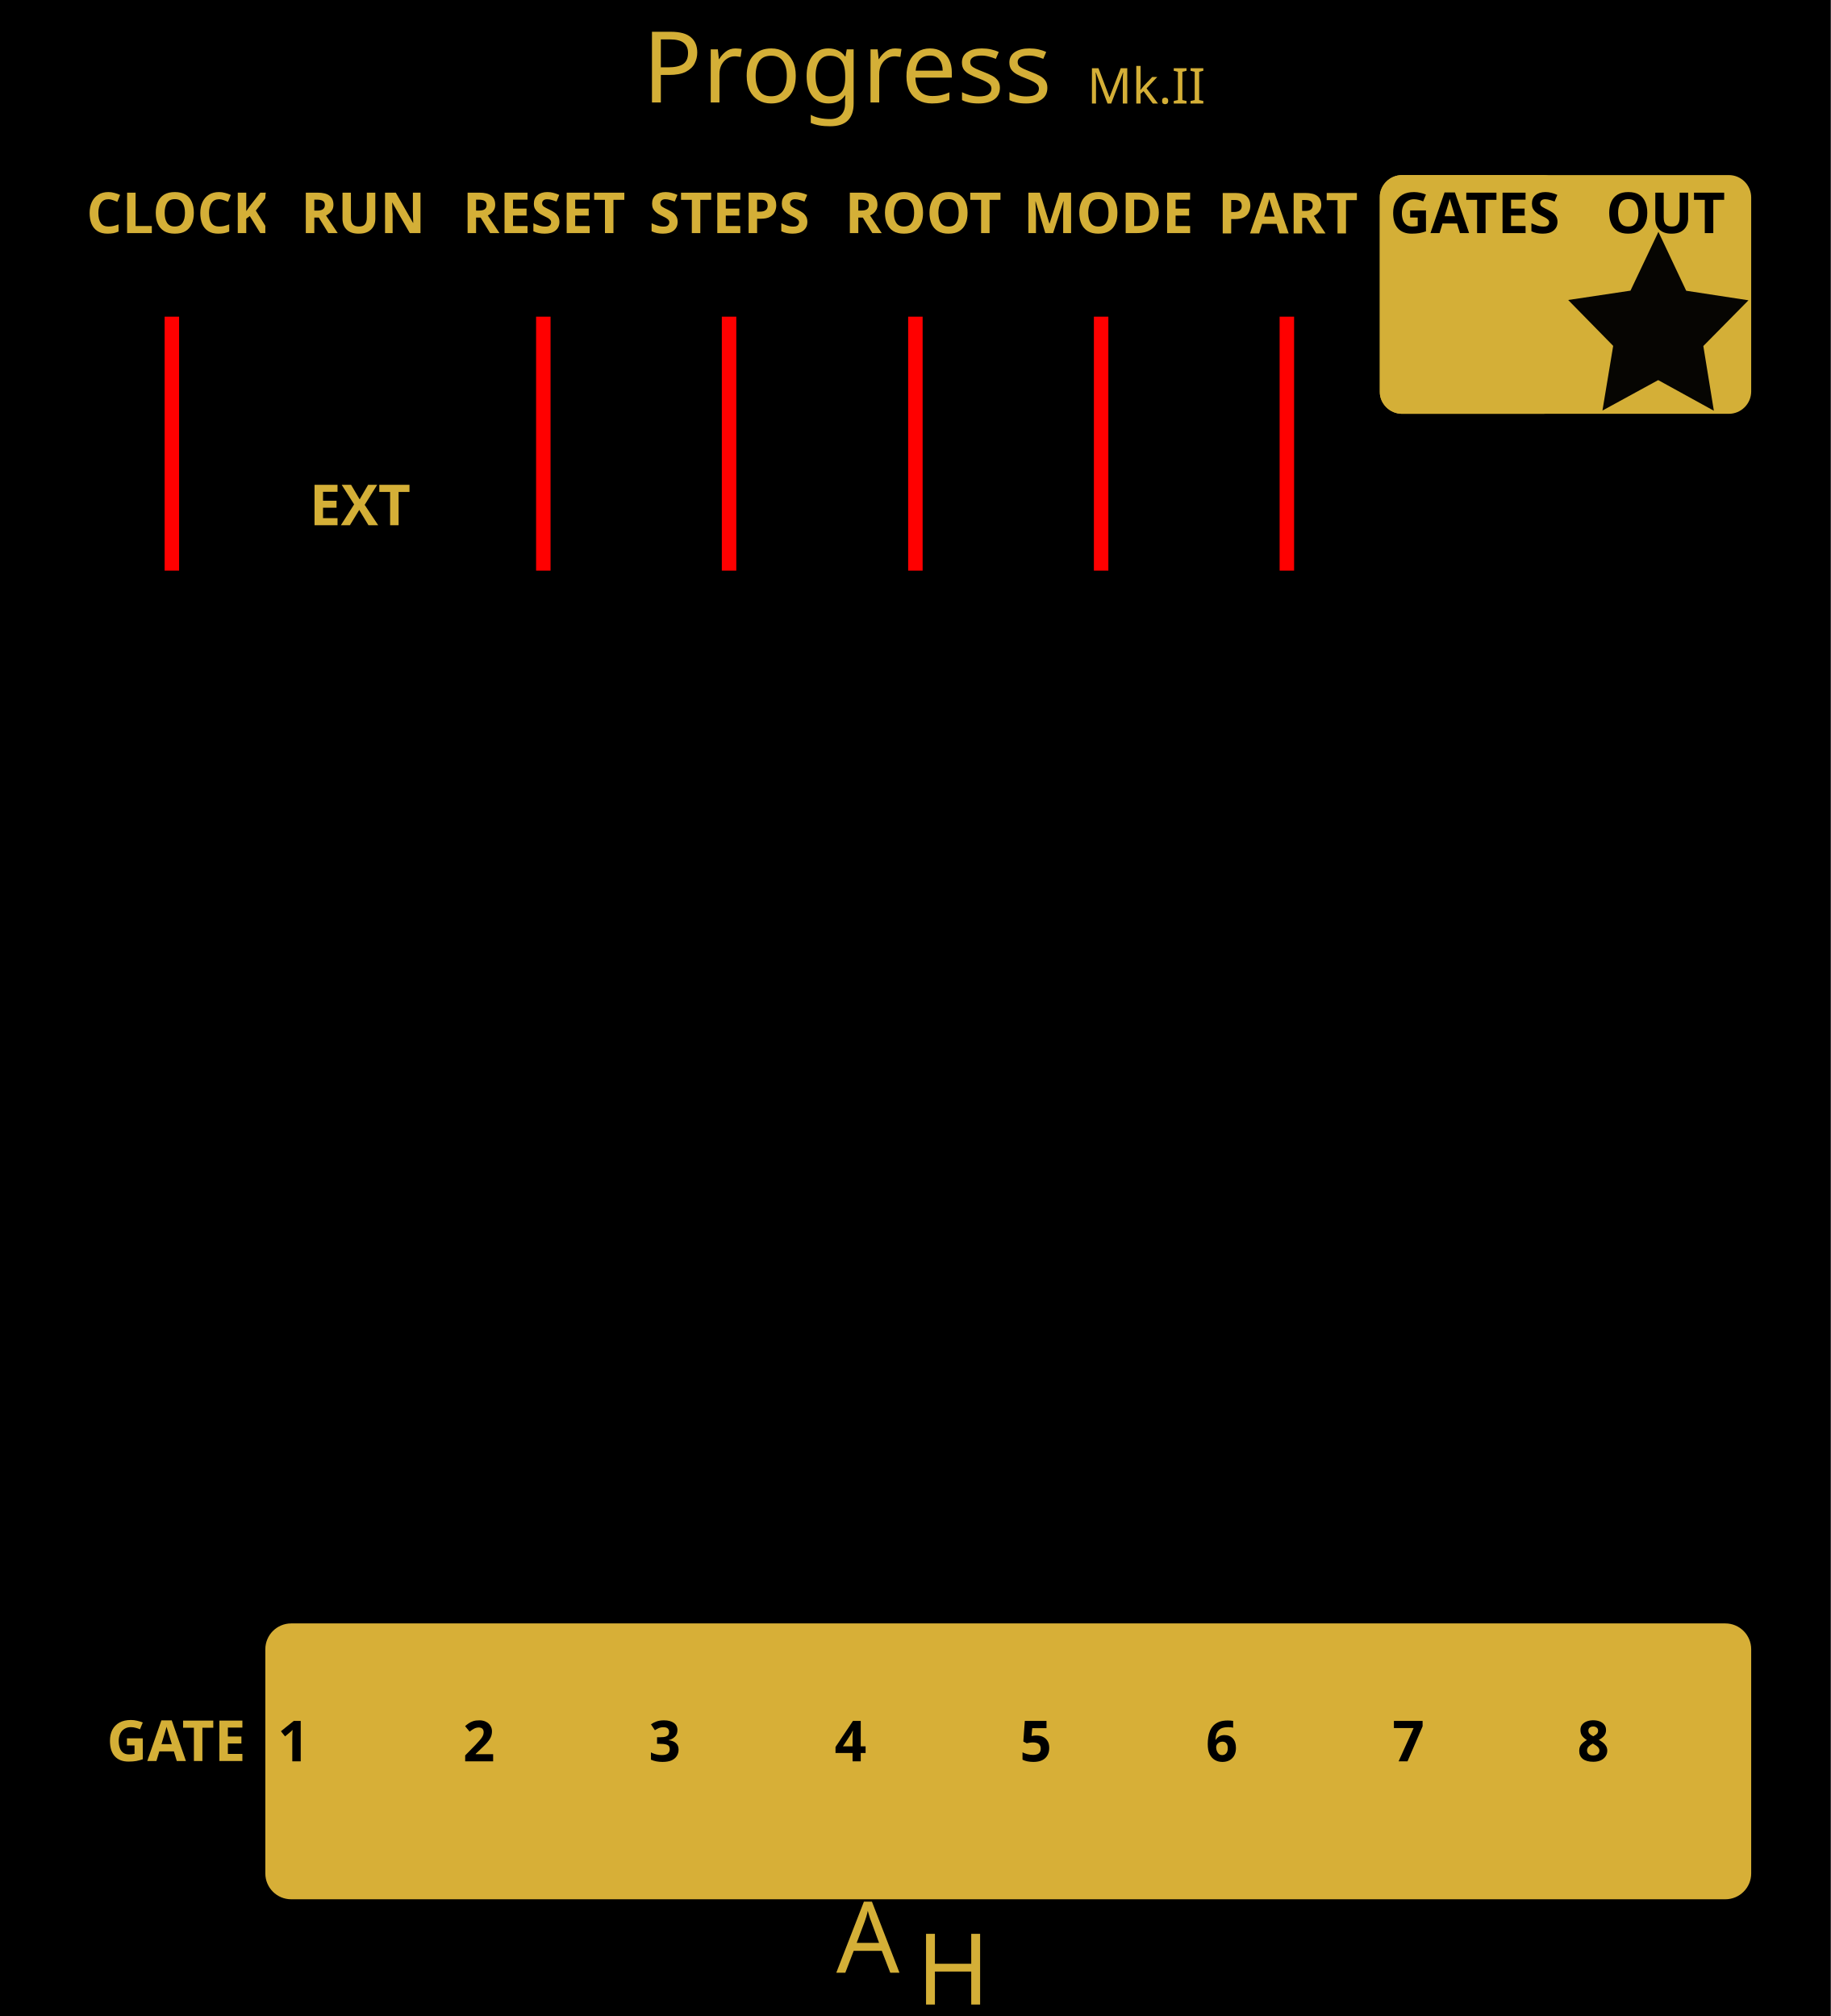
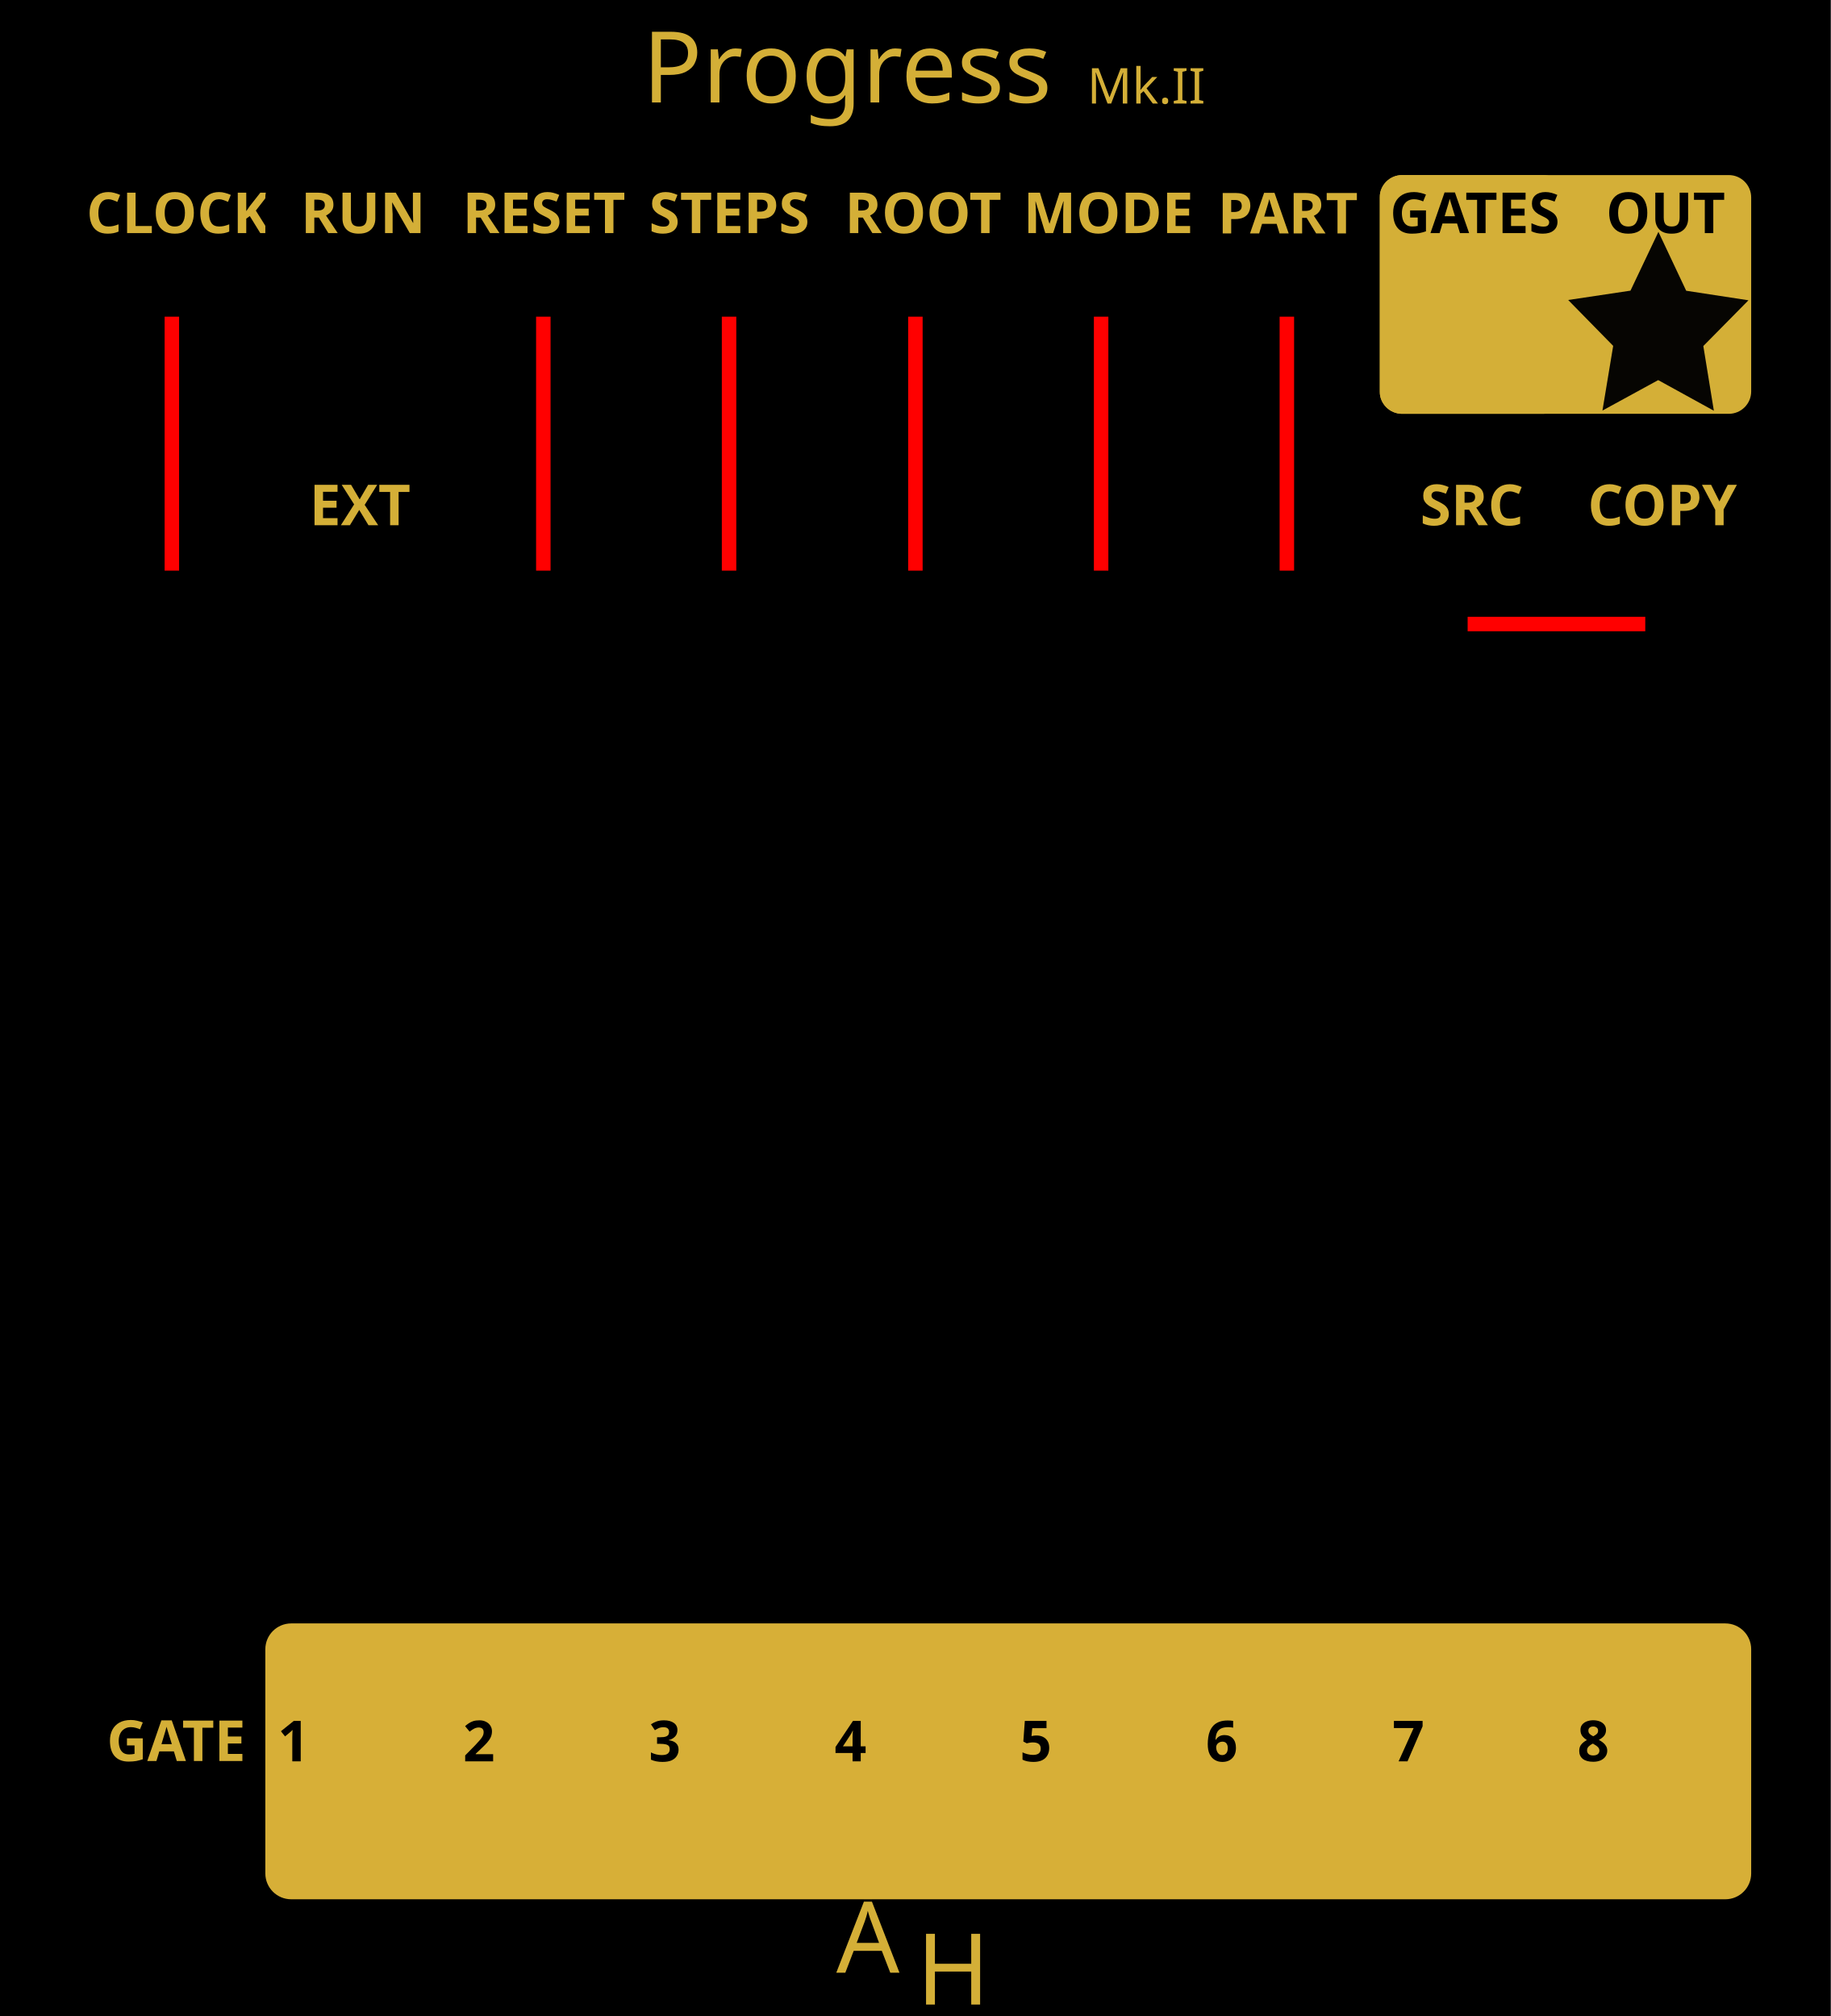
<svg xmlns="http://www.w3.org/2000/svg" xmlns:ns1="http://www.openswatchbook.org/uri/2009/osb" width="345" height="380" id="svg11791" version="1.1">
  <defs id="defs3">
    <marker orient="auto" refY="0" refX="0" id="DotM" style="overflow:visible">
      <path id="path4782" d="m -2.5,-1 c 0,2.76 -2.24,5 -5,5 -2.76,0 -5,-2.24 -5,-5 0,-2.76 2.24,-5 5,-5 2.76,0 5,2.24 5,5 z" style="fill-rule:evenodd;stroke:#000000;stroke-width:1pt" transform="matrix(0.4,0,0,0.4,2.96,0.4)" />
    </marker>
    <marker orient="auto" refY="0" refX="0" id="Arrow1Sstart" style="overflow:visible">
      <path id="path4730" d="M 0,0 5,-5 -12.5,0 5,5 Z" style="fill-rule:evenodd;stroke:#000000;stroke-width:1pt" transform="matrix(0.2,0,0,0.2,1.2,0)" />
    </marker>
    <marker orient="auto" refY="0" refX="0" id="Arrow2Mend" style="overflow:visible">
      <path id="path5158" style="fill-rule:evenodd;stroke-width:0.625;stroke-linejoin:round" d="M 8.719,4.034 -2.207,0.016 8.719,-4.002 c -1.745,2.372 -1.735,5.617 -6e-7,8.035 z" transform="scale(-0.6)" />
    </marker>
    <marker orient="auto" refY="0" refX="0" id="Arrow2Mstart" style="overflow:visible">
      <path id="path5155" style="fill-rule:evenodd;stroke-width:0.625;stroke-linejoin:round" d="M 8.719,4.034 -2.207,0.016 8.719,-4.002 c -1.745,2.372 -1.735,5.617 -6e-7,8.035 z" transform="scale(0.6)" />
    </marker>
    <marker orient="auto" refY="0" refX="0" id="Arrow1Mstart" style="overflow:visible">
      <path id="path6730" d="M 0,0 5,-5 -12.5,0 5,5 Z" style="fill-rule:evenodd;stroke:#000000;stroke-width:1pt" transform="matrix(0.4,0,0,0.4,4,0)" />
    </marker>
    <marker orient="auto" refY="0" refX="0" id="TriangleOutM" style="overflow:visible">
      <path id="path6869" d="M 5.77,0 -2.88,5 V -5 Z" style="fill-rule:evenodd;stroke:#000000;stroke-width:1pt" transform="scale(0.4)" />
    </marker>
    <marker orient="auto" refY="0" refX="0" id="TriangleOutS" style="overflow:visible">
      <path id="path6872" d="M 5.77,0 -2.88,5 V -5 Z" style="fill-rule:evenodd;stroke:#000000;stroke-width:1pt" transform="scale(0.2)" />
    </marker>
    <marker orient="auto" refY="0" refX="0" id="SquareL" style="overflow:visible">
      <path id="path7539" d="M -5,-5 V 5 H 5 V -5 Z" style="fill-rule:evenodd;stroke:#000000;stroke-width:1pt" transform="scale(0.8)" />
    </marker>
    <marker orient="auto" refY="0" refX="0" id="Arrow1Send" style="overflow:visible">
      <path id="path6739" d="M 0,0 5,-5 -12.5,0 5,5 Z" style="fill-rule:evenodd;stroke:#000000;stroke-width:1pt" transform="matrix(-0.2,0,0,-0.2,-1.2,0)" />
    </marker>
    <marker orient="auto" refY="0" refX="0" id="Arrow1Mend" style="overflow:visible">
      <path id="path6733" d="M 0,0 5,-5 -12.5,0 5,5 Z" style="fill-rule:evenodd;stroke:#000000;stroke-width:1pt" transform="matrix(-0.4,0,0,-0.4,-4,0)" />
    </marker>
    <marker orient="auto" refY="0" refX="0" id="Arrow1Lend" style="overflow:visible">
      <path id="path6727" d="M 0,0 5,-5 -12.5,0 5,5 Z" style="fill-rule:evenodd;stroke:#000000;stroke-width:1pt" transform="matrix(-0.8,0,0,-0.8,-10,0)" />
    </marker>
    <filter height="1" width="1" y="0" x="0" id="filter3998" style="color-interpolation-filters:sRGB">
      <feConvolveMatrix order="3 3" kernelMatrix="0 1 0 0 -2 0 0 1 0" in="SourceGraphic" divisor="1" targetX="1" targetY="1" preserveAlpha="true" result="result0" bias="0" id="feConvolveMatrix4000" />
    </filter>
    <filter height="1" width="1" y="0" x="0" id="filter3286" style="color-interpolation-filters:sRGB">
      <feFlood flood-color="rgb(128,128,128)" flood-opacity="0" result="result1" id="feFlood3288" />
      <feBlend result="result2" mode="normal" in2="SourceGraphic" id="feBlend3290" />
      <feComposite k4="0" k3="0" k1="0" result="result3" operator="arithmetic" k2="1" in2="SourceGraphic" id="feComposite3292" />
      <feComposite operator="in" in2="SourceGraphic" id="feComposite3294" />
    </filter>
    <clipPath clipPathUnits="userSpaceOnUse" id="clipPath6603">
      <path d="M 402,402 H 9515 V 13631 H 402 Z" id="path6605" style="clip-rule:evenodd" />
    </clipPath>
    <clipPath clipPathUnits="userSpaceOnUse" id="clipPath6613">
      <path d="M 402,402 H 9515 V 13631 H 402 Z" id="path6615" style="clip-rule:evenodd" />
    </clipPath>
    <clipPath clipPathUnits="userSpaceOnUse" id="clipPath6619">
      <path d="M 614,402 H 9303 V 6057 H 614 Z" id="path6621" style="clip-rule:evenodd" />
    </clipPath>
    <clipPath clipPathUnits="userSpaceOnUse" id="clipPath6290">
      <path d="M 402,402 H 9515 V 13631 H 402 Z" id="path6292" style="clip-rule:evenodd" />
    </clipPath>
    <clipPath clipPathUnits="userSpaceOnUse" id="clipPath6300">
      <path d="M 402,402 H 9515 V 13631 H 402 Z" id="path6302" style="clip-rule:evenodd" />
    </clipPath>
    <clipPath clipPathUnits="userSpaceOnUse" id="clipPath6306">
      <path d="M 614,402 H 9303 V 6655 H 614 Z" id="path6308" style="clip-rule:evenodd" />
    </clipPath>
    <clipPath clipPathUnits="userSpaceOnUse" id="clipPath5977">
      <path d="M 402,402 H 9515 V 13631 H 402 Z" id="path5979" style="clip-rule:evenodd" />
    </clipPath>
    <clipPath clipPathUnits="userSpaceOnUse" id="clipPath5987">
      <path d="M 402,402 H 9515 V 13631 H 402 Z" id="path5989" style="clip-rule:evenodd" />
    </clipPath>
    <clipPath clipPathUnits="userSpaceOnUse" id="clipPath5993">
      <path d="M 614,402 H 9303 V 6645 H 614 Z" id="path5995" style="clip-rule:evenodd" />
    </clipPath>
    <clipPath clipPathUnits="userSpaceOnUse" id="clipPath5664">
      <path d="M 402,402 H 9515 V 13631 H 402 Z" id="path5666" style="clip-rule:evenodd" />
    </clipPath>
    <clipPath clipPathUnits="userSpaceOnUse" id="clipPath5674">
      <path d="M 402,402 H 9515 V 13631 H 402 Z" id="path5676" style="clip-rule:evenodd" />
    </clipPath>
    <clipPath clipPathUnits="userSpaceOnUse" id="clipPath5680">
      <path d="M 614,402 H 9303 V 6655 H 614 Z" id="path5682" style="clip-rule:evenodd" />
    </clipPath>
    <clipPath clipPathUnits="userSpaceOnUse" id="clipPath5363">
      <path d="M 402,402 H 9515 V 13631 H 402 Z" id="path5365" style="clip-rule:evenodd" />
    </clipPath>
    <clipPath clipPathUnits="userSpaceOnUse" id="clipPath5373">
      <path d="M 402,402 H 9515 V 13631 H 402 Z" id="path5375" style="clip-rule:evenodd" />
    </clipPath>
    <clipPath clipPathUnits="userSpaceOnUse" id="clipPath5379">
      <path d="M 614,402 H 9303 V 6051 H 614 Z" id="path5381" style="clip-rule:evenodd" />
    </clipPath>
    <clipPath clipPathUnits="userSpaceOnUse" id="clipPath5062">
      <path d="M 402,402 H 9515 V 13631 H 402 Z" id="path5064" style="clip-rule:evenodd" />
    </clipPath>
    <clipPath clipPathUnits="userSpaceOnUse" id="clipPath5072">
      <path d="M 402,402 H 9515 V 13631 H 402 Z" id="path5074" style="clip-rule:evenodd" />
    </clipPath>
    <clipPath clipPathUnits="userSpaceOnUse" id="clipPath5078">
      <path d="M 614,402 H 9303 V 6051 H 614 Z" id="path5080" style="clip-rule:evenodd" />
    </clipPath>
    <clipPath clipPathUnits="userSpaceOnUse" id="clipPath4761">
      <path d="M 402,402 H 9515 V 13631 H 402 Z" id="path4763" style="clip-rule:evenodd" />
    </clipPath>
    <clipPath clipPathUnits="userSpaceOnUse" id="clipPath4771">
      <path d="M 402,402 H 9515 V 13631 H 402 Z" id="path4773" style="clip-rule:evenodd" />
    </clipPath>
    <clipPath clipPathUnits="userSpaceOnUse" id="clipPath4777">
      <path d="M 614,402 H 9303 V 6051 H 614 Z" id="path4779" style="clip-rule:evenodd" />
    </clipPath>
    <clipPath clipPathUnits="userSpaceOnUse" id="clipPath4159">
      <path d="M 402,402 H 9515 V 13631 H 402 Z" id="path4161" style="clip-rule:evenodd" />
    </clipPath>
    <clipPath clipPathUnits="userSpaceOnUse" id="clipPath4169">
      <path d="M 402,402 H 9515 V 13631 H 402 Z" id="path4171" style="clip-rule:evenodd" />
    </clipPath>
    <clipPath clipPathUnits="userSpaceOnUse" id="clipPath4175">
      <path d="M 614,402 H 9303 V 6051 H 614 Z" id="path4177" style="clip-rule:evenodd" />
    </clipPath>
    <linearGradient ns1:paint="solid" id="linearGradient8170">
      <stop id="stop8172" offset="0" style="stop-color:#000000;stop-opacity:1;" />
    </linearGradient>
    <filter height="1" width="1" y="0" x="0" id="filter3998-0" style="color-interpolation-filters:sRGB">
      <feConvolveMatrix order="3 3" kernelMatrix="0 1 0 0 -2 0 0 1 0" in="SourceGraphic" divisor="1" targetX="1" targetY="1" preserveAlpha="true" result="result0" bias="0" id="feConvolveMatrix4000-2" />
    </filter>
    <filter height="1" width="1" y="0" x="0" id="filter3286-2" style="color-interpolation-filters:sRGB">
      <feFlood flood-color="rgb(128,128,128)" flood-opacity="0" result="result1" id="feFlood3288-2" />
      <feBlend result="result2" mode="normal" in2="SourceGraphic" id="feBlend3290-7" />
      <feComposite k4="0" k3="0" k1="0" result="result3" operator="arithmetic" k2="1" in2="SourceGraphic" id="feComposite3292-9" />
      <feComposite operator="in" in2="SourceGraphic" id="feComposite3294-7" />
    </filter>
    <clipPath clipPathUnits="userSpaceOnUse" id="clipPath6603-6">
      <path d="M 402,402 H 9515 V 13631 H 402 Z" id="path6605-9" style="clip-rule:evenodd" />
    </clipPath>
    <clipPath clipPathUnits="userSpaceOnUse" id="clipPath6613-4">
      <path d="M 402,402 H 9515 V 13631 H 402 Z" id="path6615-8" style="clip-rule:evenodd" />
    </clipPath>
    <clipPath clipPathUnits="userSpaceOnUse" id="clipPath6619-1">
      <path d="M 614,402 H 9303 V 6057 H 614 Z" id="path6621-7" style="clip-rule:evenodd" />
    </clipPath>
    <clipPath clipPathUnits="userSpaceOnUse" id="clipPath6290-7">
      <path d="M 402,402 H 9515 V 13631 H 402 Z" id="path6292-5" style="clip-rule:evenodd" />
    </clipPath>
    <clipPath clipPathUnits="userSpaceOnUse" id="clipPath6300-0">
      <path d="M 402,402 H 9515 V 13631 H 402 Z" id="path6302-9" style="clip-rule:evenodd" />
    </clipPath>
    <clipPath clipPathUnits="userSpaceOnUse" id="clipPath6306-6">
      <path d="M 614,402 H 9303 V 6655 H 614 Z" id="path6308-7" style="clip-rule:evenodd" />
    </clipPath>
    <clipPath clipPathUnits="userSpaceOnUse" id="clipPath5977-5">
      <path d="M 402,402 H 9515 V 13631 H 402 Z" id="path5979-9" style="clip-rule:evenodd" />
    </clipPath>
    <clipPath clipPathUnits="userSpaceOnUse" id="clipPath5987-8">
      <path d="M 402,402 H 9515 V 13631 H 402 Z" id="path5989-4" style="clip-rule:evenodd" />
    </clipPath>
    <clipPath clipPathUnits="userSpaceOnUse" id="clipPath5993-8">
      <path d="M 614,402 H 9303 V 6645 H 614 Z" id="path5995-7" style="clip-rule:evenodd" />
    </clipPath>
    <clipPath clipPathUnits="userSpaceOnUse" id="clipPath5664-9">
      <path d="M 402,402 H 9515 V 13631 H 402 Z" id="path5666-9" style="clip-rule:evenodd" />
    </clipPath>
    <clipPath clipPathUnits="userSpaceOnUse" id="clipPath5674-5">
      <path d="M 402,402 H 9515 V 13631 H 402 Z" id="path5676-5" style="clip-rule:evenodd" />
    </clipPath>
    <clipPath clipPathUnits="userSpaceOnUse" id="clipPath5680-8">
      <path d="M 614,402 H 9303 V 6655 H 614 Z" id="path5682-9" style="clip-rule:evenodd" />
    </clipPath>
    <clipPath clipPathUnits="userSpaceOnUse" id="clipPath5363-3">
      <path d="M 402,402 H 9515 V 13631 H 402 Z" id="path5365-2" style="clip-rule:evenodd" />
    </clipPath>
    <clipPath clipPathUnits="userSpaceOnUse" id="clipPath5373-7">
      <path d="M 402,402 H 9515 V 13631 H 402 Z" id="path5375-5" style="clip-rule:evenodd" />
    </clipPath>
    <clipPath clipPathUnits="userSpaceOnUse" id="clipPath5379-4">
      <path d="M 614,402 H 9303 V 6051 H 614 Z" id="path5381-8" style="clip-rule:evenodd" />
    </clipPath>
    <clipPath clipPathUnits="userSpaceOnUse" id="clipPath5062-2">
      <path d="M 402,402 H 9515 V 13631 H 402 Z" id="path5064-2" style="clip-rule:evenodd" />
    </clipPath>
    <clipPath clipPathUnits="userSpaceOnUse" id="clipPath5072-4">
      <path d="M 402,402 H 9515 V 13631 H 402 Z" id="path5074-9" style="clip-rule:evenodd" />
    </clipPath>
    <clipPath clipPathUnits="userSpaceOnUse" id="clipPath5078-8">
      <path d="M 614,402 H 9303 V 6051 H 614 Z" id="path5080-7" style="clip-rule:evenodd" />
    </clipPath>
    <clipPath clipPathUnits="userSpaceOnUse" id="clipPath4761-5">
      <path d="M 402,402 H 9515 V 13631 H 402 Z" id="path4763-2" style="clip-rule:evenodd" />
    </clipPath>
    <clipPath clipPathUnits="userSpaceOnUse" id="clipPath4771-1">
      <path d="M 402,402 H 9515 V 13631 H 402 Z" id="path4773-7" style="clip-rule:evenodd" />
    </clipPath>
    <clipPath clipPathUnits="userSpaceOnUse" id="clipPath4777-0">
      <path d="M 614,402 H 9303 V 6051 H 614 Z" id="path4779-9" style="clip-rule:evenodd" />
    </clipPath>
    <clipPath clipPathUnits="userSpaceOnUse" id="clipPath4159-1">
      <path d="M 402,402 H 9515 V 13631 H 402 Z" id="path4161-2" style="clip-rule:evenodd" />
    </clipPath>
    <clipPath clipPathUnits="userSpaceOnUse" id="clipPath4169-5">
      <path d="M 402,402 H 9515 V 13631 H 402 Z" id="path4171-5" style="clip-rule:evenodd" />
    </clipPath>
    <clipPath clipPathUnits="userSpaceOnUse" id="clipPath4175-8">
      <path d="M 614,402 H 9303 V 6051 H 614 Z" id="path4177-8" style="clip-rule:evenodd" />
    </clipPath>
    <linearGradient ns1:paint="solid" id="linearGradient8170-5">
      <stop id="stop8172-0" offset="0" style="stop-color:#000000;stop-opacity:1;" />
    </linearGradient>
    <clipPath id="clip89">
      <rect id="rect4864" height="19" width="18" x="0" y="0" />
    </clipPath>
    <clipPath id="clip90">
      <path id="path4861" d="m 0.898,0.129 h 16.25 v 17.883 h -16.25 z m 0,0" />
    </clipPath>
    <mask id="mask44">
      <g transform="matrix(0.2645833,0,0,0.2645833,89.35879,128.5777)" id="g4858" style="filter:url(#alpha)">
        <rect id="rect4856" style="fill:#000000;fill-opacity:0.15;stroke:none" height="3351.5" width="3052.87" y="0" x="0" />
      </g>
    </mask>
    <filter height="1" width="1" y="0" x="0" filterUnits="objectBoundingBox" id="alpha">
      <feColorMatrix id="feColorMatrix4149" values="0 0 0 0 1 0 0 0 0 1 0 0 0 0 1 0 0 0 1 0" in="SourceGraphic" type="matrix" />
    </filter>
    <clipPath id="clipPath17821">
      <rect id="rect17819" height="19" width="18" x="0" y="0" />
    </clipPath>
    <clipPath id="clipPath17825">
      <path id="path17823" d="m 0.898,0.129 h 16.25 v 17.883 h -16.25 z m 0,0" />
    </clipPath>
    <clipPath id="clip87">
      <rect id="rect4848" height="26" width="24" x="0" y="0" />
    </clipPath>
    <clipPath id="clip88">
      <path id="path4845" d="m 0.684,0.922 h 22.68 v 24.938 H 0.684 Z m 0,0" />
    </clipPath>
    <mask id="mask43">
      <g transform="matrix(0.2645833,0,0,0.2645833,89.35879,128.5777)" id="g4842" style="filter:url(#alpha)">
        <rect id="rect4840" style="fill:#000000;fill-opacity:0.15;stroke:none" height="3351.5" width="3052.87" y="0" x="0" />
      </g>
    </mask>
    <filter height="1" width="1" y="0" x="0" filterUnits="objectBoundingBox" id="filter17836">
      <feColorMatrix id="feColorMatrix17834" values="0 0 0 0 1 0 0 0 0 1 0 0 0 0 1 0 0 0 1 0" in="SourceGraphic" type="matrix" />
    </filter>
    <clipPath id="clipPath17840">
      <rect id="rect17838" height="26" width="24" x="0" y="0" />
    </clipPath>
    <clipPath id="clipPath17844">
      <path id="path17842" d="m 0.684,0.922 h 22.68 v 24.938 H 0.684 Z m 0,0" />
    </clipPath>
  </defs>
  <g id="layer2" style="display:inline" transform="translate(0.01175524,-74.38676)">
    <rect style="fill:#000000;fill-opacity:1;stroke-width:19.435" id="rect7953" width="345" height="380" x="-0.012" y="74.387" ry="0" />
    <rect style="display:inline;fill:#d4af37;fill-opacity:1;stroke-width:1.11" id="rect46738" width="70" height="45" x="259.988" y="-152.387" ry="4.219" transform="scale(1,-1)" />
    <g style="font-style:normal;font-variant:normal;font-weight:bold;font-stretch:condensed;font-size:24px;line-height:125%;font-family:Miso;-inkscape-font-specification:'Miso Bold Condensed';letter-spacing:-0.06px;word-spacing:0px;fill:#000000;fill-opacity:1;stroke:none" id="text4395" transform="matrix(0.8346288,0,0,0.8346288,-0.00194398,75.14247)" />
    <g transform="matrix(0.8346288,0,0,0.8346288,-0.00194398,76.32542)" style="font-style:normal;font-variant:normal;font-weight:normal;font-stretch:normal;font-size:16px;line-height:125%;font-family:Nasalization;-inkscape-font-specification:Nasalization;letter-spacing:0px;word-spacing:0px;fill:#000000;fill-opacity:1;stroke:none" id="text20106" />
    <g style="font-style:normal;font-variant:normal;font-weight:bold;font-stretch:condensed;font-size:14px;line-height:125%;font-family:Miso;-inkscape-font-specification:'Miso Bold Condensed';letter-spacing:-0.06px;word-spacing:0px;fill:#000000;fill-opacity:1;stroke:none" id="flowRoot7367" transform="matrix(0.8346288,0,0,0.8346288,-0.00194398,75.14247)" />
    <g transform="matrix(0.8346288,0,0,0.8346288,-0.00194398,76.32542)" style="font-style:normal;font-variant:normal;font-weight:bold;font-stretch:condensed;font-size:14px;line-height:125%;font-family:Miso;-inkscape-font-specification:'Miso Bold Condensed';letter-spacing:0px;word-spacing:0px;fill:#000000;fill-opacity:1;stroke:none" id="text10240" />
    <g style="display:inline;fill:#ffffff;fill-opacity:1" transform="matrix(0.8346288,0,0,0.8346288,-34.48847,235.1078)" id="g4020" />
    <text xml:space="preserve" style="font-style:normal;font-weight:normal;font-size:40px;line-height:1.25;font-family:sans-serif;letter-spacing:0px;word-spacing:0px;fill:#000000;fill-opacity:1;stroke:none" x="112.307" y="441.102" id="text6045">
      <tspan id="tspan6043" x="112.307" y="477.595" />
    </text>
    <g id="g6059" transform="translate(51.61667,1.500498)">
      <text id="text6049" y="444.725" x="105.966" style="font-style:normal;font-weight:normal;font-size:40px;line-height:1.25;font-family:sans-serif;letter-spacing:0px;word-spacing:0px;fill:#000000;fill-opacity:1;stroke:none" xml:space="preserve">
        <tspan style="font-style:normal;font-variant:normal;font-weight:normal;font-stretch:normal;font-size:18.667px;font-family:'Cooper Black';-inkscape-font-specification:'Cooper Black, Normal';font-variant-ligatures:normal;font-variant-caps:normal;font-variant-numeric:normal;font-feature-settings:normal;text-align:start;writing-mode:lr-tb;text-anchor:start;fill:#d4af37;fill-opacity:1" y="444.725" x="105.966" id="tspan6047">A</tspan>
      </text>
      <text xml:space="preserve" style="font-style:normal;font-weight:normal;font-size:40px;line-height:1.25;font-family:sans-serif;letter-spacing:0px;word-spacing:0px;fill:#000000;fill-opacity:1;stroke:none" x="121.066" y="450.725" id="text6053">
        <tspan id="tspan6051" x="121.066" y="450.725" style="font-style:normal;font-variant:normal;font-weight:normal;font-stretch:normal;font-size:18.667px;font-family:'Cooper Black';-inkscape-font-specification:'Cooper Black, Normal';font-variant-ligatures:normal;font-variant-caps:normal;font-variant-numeric:normal;font-feature-settings:normal;text-align:start;writing-mode:lr-tb;text-anchor:start;fill:#d4af37;fill-opacity:1">H</tspan>
      </text>
    </g>
    <text xml:space="preserve" style="font-style:normal;font-weight:normal;font-size:40px;line-height:1.25;font-family:sans-serif;letter-spacing:0px;word-spacing:0px;display:inline;fill:#000000;fill-opacity:1;stroke:none" x="54.962" y="396.387" id="text5449">
      <tspan id="tspan5447" x="54.962" y="432.88" style="font-style:normal;font-variant:normal;font-weight:bold;font-stretch:normal;font-size:10.667px;font-family:Eurostile;-inkscape-font-specification:'Eurostile, Bold';font-variant-ligatures:normal;font-variant-caps:normal;font-variant-numeric:normal;font-feature-settings:normal;text-align:start;writing-mode:lr-tb;text-anchor:start;fill:#000000;fill-opacity:1" />
    </text>
    <rect style="display:inline;fill:#000000;fill-opacity:1;stroke-width:0.785" id="rect2684" width="35" height="45" x="14.988" y="-152.387" ry="4.219" transform="scale(1,-1)" />
    <text xml:space="preserve" style="font-style:normal;font-weight:normal;font-size:39.768px;line-height:1.25;font-family:sans-serif;letter-spacing:0px;word-spacing:0px;display:inline;fill:#d4af37;fill-opacity:1;stroke:none;stroke-width:0.994" x="16.366" y="117.639" id="text2688" transform="scale(0.994209,1.005825)">
      <tspan x="16.366" y="117.639" style="font-style:normal;font-variant:normal;font-weight:bold;font-stretch:normal;font-size:10.605px;font-family:Eurostile;-inkscape-font-specification:'Eurostile, Bold';font-variant-ligatures:normal;font-variant-caps:normal;font-variant-numeric:normal;font-feature-settings:normal;text-align:start;writing-mode:lr-tb;text-anchor:start;fill:#d4af37;fill-opacity:1;stroke-width:0.994" id="tspan46744">CLOCK</tspan>
    </text>
    <rect transform="scale(1,-1)" ry="4.219" y="-152.387" x="49.988" height="45" width="35" id="rect46720" style="display:inline;fill:#000000;fill-opacity:1;stroke-width:0.785" />
    <text transform="scale(0.994209,1.005825)" id="text46724" y="117.639" x="56.999" style="font-style:normal;font-weight:normal;font-size:39.768px;line-height:1.25;font-family:sans-serif;letter-spacing:0px;word-spacing:0px;display:inline;fill:#d4af37;fill-opacity:1;stroke:none;stroke-width:0.994" xml:space="preserve">
      <tspan style="font-style:normal;font-variant:normal;font-weight:bold;font-stretch:normal;font-size:10.605px;font-family:Eurostile;-inkscape-font-specification:'Eurostile, Bold';font-variant-ligatures:normal;font-variant-caps:normal;font-variant-numeric:normal;font-feature-settings:normal;text-align:start;writing-mode:lr-tb;text-anchor:start;fill:#d4af37;fill-opacity:1;stroke-width:0.994" y="117.639" x="56.999" id="tspan46722">RUN</tspan>
    </text>
    <rect style="display:inline;fill:#000000;fill-opacity:1;stroke-width:0.785" id="rect46726" width="35" height="45" x="84.988" y="-152.387" ry="4.219" transform="scale(1,-1)" />
    <rect transform="scale(1,-1)" ry="4.219" y="-152.387" x="84.988" height="45" width="35" id="rect4859" style="display:inline;fill:#000000;fill-opacity:1;stroke-width:0.785" />
    <text xml:space="preserve" style="font-style:normal;font-weight:normal;font-size:39.768px;line-height:1.25;font-family:sans-serif;letter-spacing:0px;word-spacing:0px;display:inline;fill:#d4af37;fill-opacity:1;stroke:none;stroke-width:0.994" x="87.665" y="117.639" id="text46730" transform="scale(0.994209,1.005825)">
      <tspan id="tspan46728" x="87.665" y="117.639" style="font-style:normal;font-variant:normal;font-weight:bold;font-stretch:normal;font-size:10.605px;font-family:Eurostile;-inkscape-font-specification:'Eurostile, Bold';font-variant-ligatures:normal;font-variant-caps:normal;font-variant-numeric:normal;font-feature-settings:normal;text-align:start;writing-mode:lr-tb;text-anchor:start;fill:#d4af37;fill-opacity:1;stroke-width:0.994">RESET</tspan>
    </text>
    <rect transform="scale(1,-1)" ry="4.219" y="-152.387" x="119.988" height="45" width="35" id="rect46732" style="display:inline;fill:#000000;fill-opacity:1;stroke-width:0.785" />
    <text transform="scale(0.994209,1.005825)" id="text46736" y="117.639" x="123.008" style="font-style:normal;font-weight:normal;font-size:39.768px;line-height:1.25;font-family:sans-serif;letter-spacing:0px;word-spacing:0px;display:inline;fill:#d4af37;fill-opacity:1;stroke:none;stroke-width:0.994" xml:space="preserve">
      <tspan style="font-style:normal;font-variant:normal;font-weight:bold;font-stretch:normal;font-size:10.605px;font-family:Eurostile;-inkscape-font-specification:'Eurostile, Bold';font-variant-ligatures:normal;font-variant-caps:normal;font-variant-numeric:normal;font-feature-settings:normal;text-align:start;writing-mode:lr-tb;text-anchor:start;fill:#d4af37;fill-opacity:1;stroke-width:0.994" y="117.639" x="123.008" id="tspan46734">STEPS</tspan>
    </text>
    <rect transform="scale(1,-1)" ry="4.219" y="-152.387" x="224.988" height="45" width="35" id="rect4082" style="display:inline;fill:#000000;fill-opacity:1;stroke-width:0.785" />
    <text xml:space="preserve" style="font-style:normal;font-weight:normal;font-size:39.768px;line-height:1.25;font-family:sans-serif;letter-spacing:0px;word-spacing:0px;display:inline;fill:#d4af37;fill-opacity:1;stroke:none;stroke-width:0.994" x="230.79" y="117.701" id="text46742" transform="scale(0.994209,1.005825)">
      <tspan id="tspan46740" x="230.79" y="117.701" style="font-style:normal;font-variant:normal;font-weight:bold;font-stretch:normal;font-size:10.605px;font-family:Eurostile;-inkscape-font-specification:'Eurostile, Bold';font-variant-ligatures:normal;font-variant-caps:normal;font-variant-numeric:normal;font-feature-settings:normal;text-align:start;writing-mode:lr-tb;text-anchor:start;fill:#d4af37;fill-opacity:1;stroke-width:0.994">PART</tspan>
    </text>
    <rect style="display:inline;fill:#000000;fill-opacity:1;stroke-width:0.785" id="rect27556" width="35" height="45" x="49.988" y="-207.387" ry="4.219" transform="scale(1,-1)" />
    <text xml:space="preserve" style="font-style:normal;font-weight:normal;font-size:39.768px;line-height:1.25;font-family:sans-serif;letter-spacing:0px;word-spacing:0px;display:inline;fill:#d4af37;fill-opacity:1;stroke:none;stroke-width:0.994" x="58.651" y="172.383" id="text46758" transform="scale(0.994209,1.005825)">
      <tspan id="tspan46756" x="58.651" y="172.383" style="font-style:normal;font-variant:normal;font-weight:bold;font-stretch:normal;font-size:10.605px;font-family:Eurostile;-inkscape-font-specification:'Eurostile, Bold';font-variant-ligatures:normal;font-variant-caps:normal;font-variant-numeric:normal;font-feature-settings:normal;text-align:start;writing-mode:lr-tb;text-anchor:start;fill:#d4af37;fill-opacity:1;stroke-width:0.994">EXT</tspan>
    </text>
    <rect transform="scale(1,-1)" ry="4.219" y="-152.387" x="154.988" height="45" width="35" id="rect46772" style="display:inline;fill:#000000;fill-opacity:1;stroke-width:0.785" />
    <text transform="scale(0.994209,1.005825)" id="text46776" y="117.639" x="160.113" style="font-style:normal;font-weight:normal;font-size:39.768px;line-height:1.25;font-family:sans-serif;letter-spacing:0px;word-spacing:0px;display:inline;fill:#d4af37;fill-opacity:1;stroke:none;stroke-width:0.994" xml:space="preserve">
      <tspan style="font-style:normal;font-variant:normal;font-weight:bold;font-stretch:normal;font-size:10.605px;font-family:Eurostile;-inkscape-font-specification:'Eurostile, Bold';font-variant-ligatures:normal;font-variant-caps:normal;font-variant-numeric:normal;font-feature-settings:normal;text-align:start;writing-mode:lr-tb;text-anchor:start;fill:#d4af37;fill-opacity:1;stroke-width:0.994" y="117.639" x="160.113" id="tspan46774">ROOT</tspan>
    </text>
    <rect style="display:inline;fill:#000000;fill-opacity:1;stroke-width:0.785" id="rect46778" width="35" height="45" x="189.988" y="-152.387" ry="4.219" transform="scale(1,-1)" />
    <text xml:space="preserve" style="font-style:normal;font-weight:normal;font-size:39.768px;line-height:1.25;font-family:sans-serif;letter-spacing:0px;word-spacing:0px;display:inline;fill:#d4af37;fill-opacity:1;stroke:none;stroke-width:0.994" x="193.957" y="117.639" id="text46782" transform="scale(0.994209,1.005825)">
      <tspan id="tspan46780" x="193.957" y="117.639" style="font-style:normal;font-variant:normal;font-weight:bold;font-stretch:normal;font-size:10.605px;font-family:Eurostile;-inkscape-font-specification:'Eurostile, Bold';font-variant-ligatures:normal;font-variant-caps:normal;font-variant-numeric:normal;font-feature-settings:normal;text-align:start;writing-mode:lr-tb;text-anchor:start;fill:#d4af37;fill-opacity:1;stroke-width:0.994">MODE</tspan>
    </text>
    <rect style="display:inline;opacity:1;fill:#ff0000;fill-opacity:1;stroke:none;stroke-width:0.994;stroke-linejoin:round;stroke-miterlimit:4;stroke-dasharray:none;stroke-opacity:1" id="rect1152" width="47.869" height="2.728" x="134.076" y="-33.739" transform="rotate(90)" />
    <rect transform="rotate(90)" y="-138.739" x="134.076" height="2.728" width="47.869" id="rect53852" style="display:inline;opacity:1;fill:#ff0000;fill-opacity:1;stroke:none;stroke-width:0.994;stroke-linejoin:round;stroke-miterlimit:4;stroke-dasharray:none;stroke-opacity:1" />
    <rect style="display:inline;opacity:1;fill:#ff0000;fill-opacity:1;stroke:none;stroke-width:0.994;stroke-linejoin:round;stroke-miterlimit:4;stroke-dasharray:none;stroke-opacity:1" id="rect53854" width="47.869" height="2.728" x="134.076" y="-103.739" transform="rotate(90)" />
    <text xml:space="preserve" style="font-style:normal;font-weight:normal;font-size:39.768px;line-height:1.25;font-family:sans-serif;letter-spacing:0px;word-spacing:0px;display:inline;fill:#d4af37;fill-opacity:1;stroke:none;stroke-width:0.994" x="20.224" y="403.971" id="text53884" transform="scale(0.994209,1.005825)">
      <tspan x="20.224" y="403.971" style="font-style:normal;font-variant:normal;font-weight:bold;font-stretch:normal;font-size:10.605px;font-family:Eurostile;-inkscape-font-specification:'Eurostile, Bold';font-variant-ligatures:normal;font-variant-caps:normal;font-variant-numeric:normal;font-feature-settings:normal;text-align:start;writing-mode:lr-tb;text-anchor:start;fill:#d4af37;fill-opacity:1;stroke-width:0.994" id="tspan53882">GATE</tspan>
    </text>
    <rect style="display:inline;fill:#d7af37;fill-opacity:1;stroke-width:2.387" id="rect53886" width="280" height="52" x="49.988" y="-432.387" ry="4.875" transform="scale(1,-1)" />
    <text xml:space="preserve" style="font-style:normal;font-weight:normal;font-size:39.768px;line-height:1.25;font-family:sans-serif;letter-spacing:0px;word-spacing:0px;display:inline;fill:#000000;fill-opacity:1;stroke:none;stroke-width:0.994" x="52.611" y="404.033" id="text53890" transform="scale(0.994209,1.005825)">
      <tspan id="tspan53888" x="52.611" y="404.033" style="font-style:normal;font-variant:normal;font-weight:bold;font-stretch:normal;font-size:10.605px;font-family:Eurostile;-inkscape-font-specification:'Eurostile, Bold';font-variant-ligatures:normal;font-variant-caps:normal;font-variant-numeric:normal;font-feature-settings:normal;text-align:start;writing-mode:lr-tb;text-anchor:start;fill:#000000;fill-opacity:1;stroke-width:0.994">1</tspan>
    </text>
    <text transform="scale(0.9942091,1.005825)" id="text55505" y="404.033" x="87.738" style="font-style:normal;font-weight:normal;font-size:39.768px;line-height:1.25;font-family:sans-serif;letter-spacing:0px;word-spacing:0px;display:inline;fill:#000000;fill-opacity:1;stroke:none;stroke-width:0.994" xml:space="preserve">
      <tspan style="font-style:normal;font-variant:normal;font-weight:bold;font-stretch:normal;font-size:10.605px;font-family:Eurostile;-inkscape-font-specification:'Eurostile, Bold';font-variant-ligatures:normal;font-variant-caps:normal;font-variant-numeric:normal;font-feature-settings:normal;text-align:start;writing-mode:lr-tb;text-anchor:start;fill:#000000;fill-opacity:1;stroke-width:0.994" y="404.033" x="87.738" id="tspan55503">2</tspan>
    </text>
    <text xml:space="preserve" style="font-style:normal;font-weight:normal;font-size:39.768px;line-height:1.25;font-family:sans-serif;letter-spacing:0px;word-spacing:0px;display:inline;fill:#000000;fill-opacity:1;stroke:none;stroke-width:0.994" x="122.965" y="404.033" id="text55509" transform="scale(0.9942091,1.005825)">
      <tspan id="tspan55507" x="122.965" y="404.033" style="font-style:normal;font-variant:normal;font-weight:bold;font-stretch:normal;font-size:10.605px;font-family:Eurostile;-inkscape-font-specification:'Eurostile, Bold';font-variant-ligatures:normal;font-variant-caps:normal;font-variant-numeric:normal;font-feature-settings:normal;text-align:start;writing-mode:lr-tb;text-anchor:start;fill:#000000;fill-opacity:1;stroke-width:0.994">3</tspan>
    </text>
    <text transform="scale(0.9942091,1.005825)" id="text55513" y="404.033" x="158.163" style="font-style:normal;font-weight:normal;font-size:39.768px;line-height:1.25;font-family:sans-serif;letter-spacing:0px;word-spacing:0px;display:inline;fill:#000000;fill-opacity:1;stroke:none;stroke-width:0.994" xml:space="preserve">
      <tspan style="font-style:normal;font-variant:normal;font-weight:bold;font-stretch:normal;font-size:10.605px;font-family:Eurostile;-inkscape-font-specification:'Eurostile, Bold';font-variant-ligatures:normal;font-variant-caps:normal;font-variant-numeric:normal;font-feature-settings:normal;text-align:start;writing-mode:lr-tb;text-anchor:start;fill:#000000;fill-opacity:1;stroke-width:0.994" y="404.033" x="158.163" id="tspan55511">4</tspan>
    </text>
    <text transform="scale(0.9942091,1.005825)" id="text55517" y="404.033" x="263.912" style="font-style:normal;font-weight:normal;font-size:39.768px;line-height:1.25;font-family:sans-serif;letter-spacing:0px;word-spacing:0px;display:inline;fill:#000000;fill-opacity:1;stroke:none;stroke-width:0.994" xml:space="preserve">
      <tspan style="font-style:normal;font-variant:normal;font-weight:bold;font-stretch:normal;font-size:10.605px;font-family:Eurostile;-inkscape-font-specification:'Eurostile, Bold';font-variant-ligatures:normal;font-variant-caps:normal;font-variant-numeric:normal;font-feature-settings:normal;text-align:start;writing-mode:lr-tb;text-anchor:start;fill:#000000;fill-opacity:1;stroke-width:0.994" y="404.033" x="263.912" id="tspan55515">7</tspan>
    </text>
    <text transform="scale(0.9942091,1.005825)" id="text55525" y="404.004" x="298.943" style="font-style:normal;font-weight:normal;font-size:39.768px;line-height:1.25;font-family:sans-serif;letter-spacing:0px;word-spacing:0px;display:inline;fill:#000000;fill-opacity:1;stroke:none;stroke-width:0.994" xml:space="preserve">
      <tspan style="font-style:normal;font-variant:normal;font-weight:bold;font-stretch:normal;font-size:10.605px;font-family:Eurostile;-inkscape-font-specification:'Eurostile, Bold';font-variant-ligatures:normal;font-variant-caps:normal;font-variant-numeric:normal;font-feature-settings:normal;text-align:start;writing-mode:lr-tb;text-anchor:start;fill:#000000;fill-opacity:1;stroke-width:0.994" y="404.004" x="298.943" id="tspan55523">8</tspan>
    </text>
    <text xml:space="preserve" style="font-style:normal;font-weight:normal;font-size:39.768px;line-height:1.25;font-family:sans-serif;letter-spacing:0px;word-spacing:0px;display:inline;fill:#000000;fill-opacity:1;stroke:none;stroke-width:0.994" x="228.53" y="404.033" id="text55529" transform="scale(0.9942091,1.005825)">
      <tspan id="tspan55527" x="228.53" y="404.033" style="font-style:normal;font-variant:normal;font-weight:bold;font-stretch:normal;font-size:10.605px;font-family:Eurostile;-inkscape-font-specification:'Eurostile, Bold';font-variant-ligatures:normal;font-variant-caps:normal;font-variant-numeric:normal;font-feature-settings:normal;text-align:start;writing-mode:lr-tb;text-anchor:start;fill:#000000;fill-opacity:1;stroke-width:0.994">6</tspan>
    </text>
    <text transform="scale(0.994209,1.005825)" id="text55533" y="404.033" x="193.282" style="font-style:normal;font-weight:normal;font-size:39.768px;line-height:1.25;font-family:sans-serif;letter-spacing:0px;word-spacing:0px;display:inline;fill:#000000;fill-opacity:1;stroke:none;stroke-width:0.994" xml:space="preserve">
      <tspan style="font-style:normal;font-variant:normal;font-weight:bold;font-stretch:normal;font-size:10.605px;font-family:Eurostile;-inkscape-font-specification:'Eurostile, Bold';font-variant-ligatures:normal;font-variant-caps:normal;font-variant-numeric:normal;font-feature-settings:normal;text-align:start;writing-mode:lr-tb;text-anchor:start;fill:#000000;fill-opacity:1;stroke-width:0.994" y="404.033" x="193.282" id="tspan55531">5</tspan>
    </text>
    <rect transform="scale(1,-1)" ry="4.219" y="-152.387" x="259.988" height="45" width="35" id="rect1531" style="display:inline;fill:#d4af37;fill-opacity:1;stroke-width:0.785" />
    <text transform="scale(0.994209,1.005825)" id="text47852" y="117.639" x="263.438" style="font-style:normal;font-weight:normal;font-size:39.768px;line-height:1.25;font-family:sans-serif;letter-spacing:0px;word-spacing:0px;display:inline;fill:#000000;fill-opacity:1;stroke:none;stroke-width:0.994" xml:space="preserve">
      <tspan style="font-style:normal;font-variant:normal;font-weight:bold;font-stretch:normal;font-size:10.605px;font-family:Eurostile;-inkscape-font-specification:'Eurostile, Bold';font-variant-ligatures:normal;font-variant-caps:normal;font-variant-numeric:normal;font-feature-settings:normal;text-align:start;writing-mode:lr-tb;text-anchor:start;fill:#000000;fill-opacity:1;stroke-width:0.994" y="117.639" x="263.438" id="tspan47850">GATES</tspan>
    </text>
    <text transform="scale(0.994209,1.005825)" id="text47864" y="117.639" x="304.39" style="font-style:normal;font-weight:normal;font-size:39.768px;line-height:1.25;font-family:sans-serif;letter-spacing:0px;word-spacing:0px;display:inline;fill:#000000;fill-opacity:1;stroke:none;stroke-width:0.994" xml:space="preserve">
      <tspan style="font-style:normal;font-variant:normal;font-weight:bold;font-stretch:normal;font-size:10.605px;font-family:Eurostile;-inkscape-font-specification:'Eurostile, Bold';font-variant-ligatures:normal;font-variant-caps:normal;font-variant-numeric:normal;font-feature-settings:normal;text-align:start;writing-mode:lr-tb;text-anchor:start;fill:#000000;fill-opacity:1;stroke-width:0.994" y="117.639" x="304.39" id="tspan47862">OUT</tspan>
    </text>
    <g id="g1172" transform="translate(5.999997)">
      <text xml:space="preserve" style="font-style:normal;font-weight:normal;font-size:40px;line-height:1.25;font-family:sans-serif;letter-spacing:0px;word-spacing:0px;fill:#d4af37;fill-opacity:1;stroke:none" x="115.035" y="93.702" id="text7961">
        <tspan id="tspan7959" x="115.035" y="93.702" style="font-style:normal;font-variant:normal;font-weight:normal;font-stretch:normal;font-size:18.667px;font-family:'Cooper Black';-inkscape-font-specification:'Cooper Black, Normal';font-variant-ligatures:normal;font-variant-caps:normal;font-variant-numeric:normal;font-feature-settings:normal;text-align:start;writing-mode:lr-tb;text-anchor:start;fill:#d4af37;fill-opacity:1">Progress</tspan>
      </text>
      <text id="text1691" y="93.903" x="198.851" style="font-style:normal;font-weight:normal;font-size:40px;line-height:1.25;font-family:sans-serif;letter-spacing:0px;word-spacing:0px;display:inline;fill:#d4af37;fill-opacity:1;stroke:none" xml:space="preserve">
        <tspan style="font-style:normal;font-variant:normal;font-weight:normal;font-stretch:normal;font-size:9.333px;font-family:Eurostile;-inkscape-font-specification:'Eurostile, Normal';font-variant-ligatures:normal;font-variant-caps:normal;font-variant-numeric:normal;font-feature-settings:normal;text-align:start;writing-mode:lr-tb;text-anchor:start;fill:#d4af37;fill-opacity:1" y="93.903" x="198.851" id="tspan1689">Mk.II</tspan>
      </text>
    </g>
    <path id="path4640-2" d="m 329.475,130.988 -8.506,8.622 1.986,12.198 -10.489,-5.775 -10.507,5.74 2.023,-12.191 -8.48,-8.65 11.74,-1.76 5.266,-11.086 5.232,11.104 z" style="display:inline;opacity:0.97;fill:#000000;fill-opacity:1;stroke:none;stroke-width:0.62;stroke-miterlimit:4;stroke-dasharray:none;stroke-opacity:1" />
    <rect style="display:inline;opacity:1;fill:#ff0000;fill-opacity:1;stroke:none;stroke-width:0.994;stroke-linejoin:round;stroke-miterlimit:4;stroke-dasharray:none;stroke-opacity:1" id="rect1145" width="47.869" height="2.728" x="134.076" y="-173.852" transform="rotate(90)" />
    <rect transform="rotate(90)" y="-208.852" x="134.076" height="2.728" width="47.869" id="rect1147" style="display:inline;opacity:1;fill:#ff0000;fill-opacity:1;stroke:none;stroke-width:0.994;stroke-linejoin:round;stroke-miterlimit:4;stroke-dasharray:none;stroke-opacity:1" />
    <rect style="display:inline;opacity:1;fill:#ff0000;fill-opacity:1;stroke:none;stroke-width:0.994;stroke-linejoin:round;stroke-miterlimit:4;stroke-dasharray:none;stroke-opacity:1" id="rect4084" width="47.869" height="2.728" x="134.076" y="-243.852" transform="rotate(90)" />
+     <text transform="scale(0.994209,1.005825)" id="text1141" y="172.383" x="269.175" style="font-style:normal;font-weight:normal;font-size:39.768px;line-height:1.25;font-family:sans-serif;letter-spacing:0px;word-spacing:0px;display:inline;fill:#d4af37;fill-opacity:1;stroke:none;stroke-width:0.994" xml:space="preserve">
+       <tspan style="font-style:normal;font-variant:normal;font-weight:bold;font-stretch:normal;font-size:10.605px;font-family:Eurostile;-inkscape-font-specification:'Eurostile, Bold';font-variant-ligatures:normal;font-variant-caps:normal;font-variant-numeric:normal;font-feature-settings:normal;text-align:start;writing-mode:lr-tb;text-anchor:start;fill:#d4af37;fill-opacity:1;stroke-width:0.994" y="172.383" x="269.175" id="tspan1139">SRC</tspan>
+     </text>
+     <text xml:space="preserve" style="font-style:normal;font-weight:normal;font-size:39.768px;line-height:1.25;font-family:sans-serif;letter-spacing:0px;word-spacing:0px;display:inline;fill:#d4af37;fill-opacity:1;stroke:none;stroke-width:0.994" x="300.928" y="172.383" id="text1145" transform="scale(0.994209,1.005825)">
+       <tspan id="tspan1143" x="300.928" y="172.383" style="font-style:normal;font-variant:normal;font-weight:bold;font-stretch:normal;font-size:10.605px;font-family:Eurostile;-inkscape-font-specification:'Eurostile, Bold';font-variant-ligatures:normal;font-variant-caps:normal;font-variant-numeric:normal;font-feature-settings:normal;text-align:start;writing-mode:lr-tb;text-anchor:start;fill:#d4af37;fill-opacity:1;stroke-width:0.994">COPY</tspan>
+     </text>
+     <rect transform="scale(-1)" y="-193.374" x="-310.029" height="2.728" width="33.475" id="rect1148" style="display:inline;opacity:1;fill:#ff0000;fill-opacity:1;stroke:none;stroke-width:0.831;stroke-linejoin:round;stroke-miterlimit:4;stroke-dasharray:none;stroke-opacity:1" />
  </g>
</svg>
